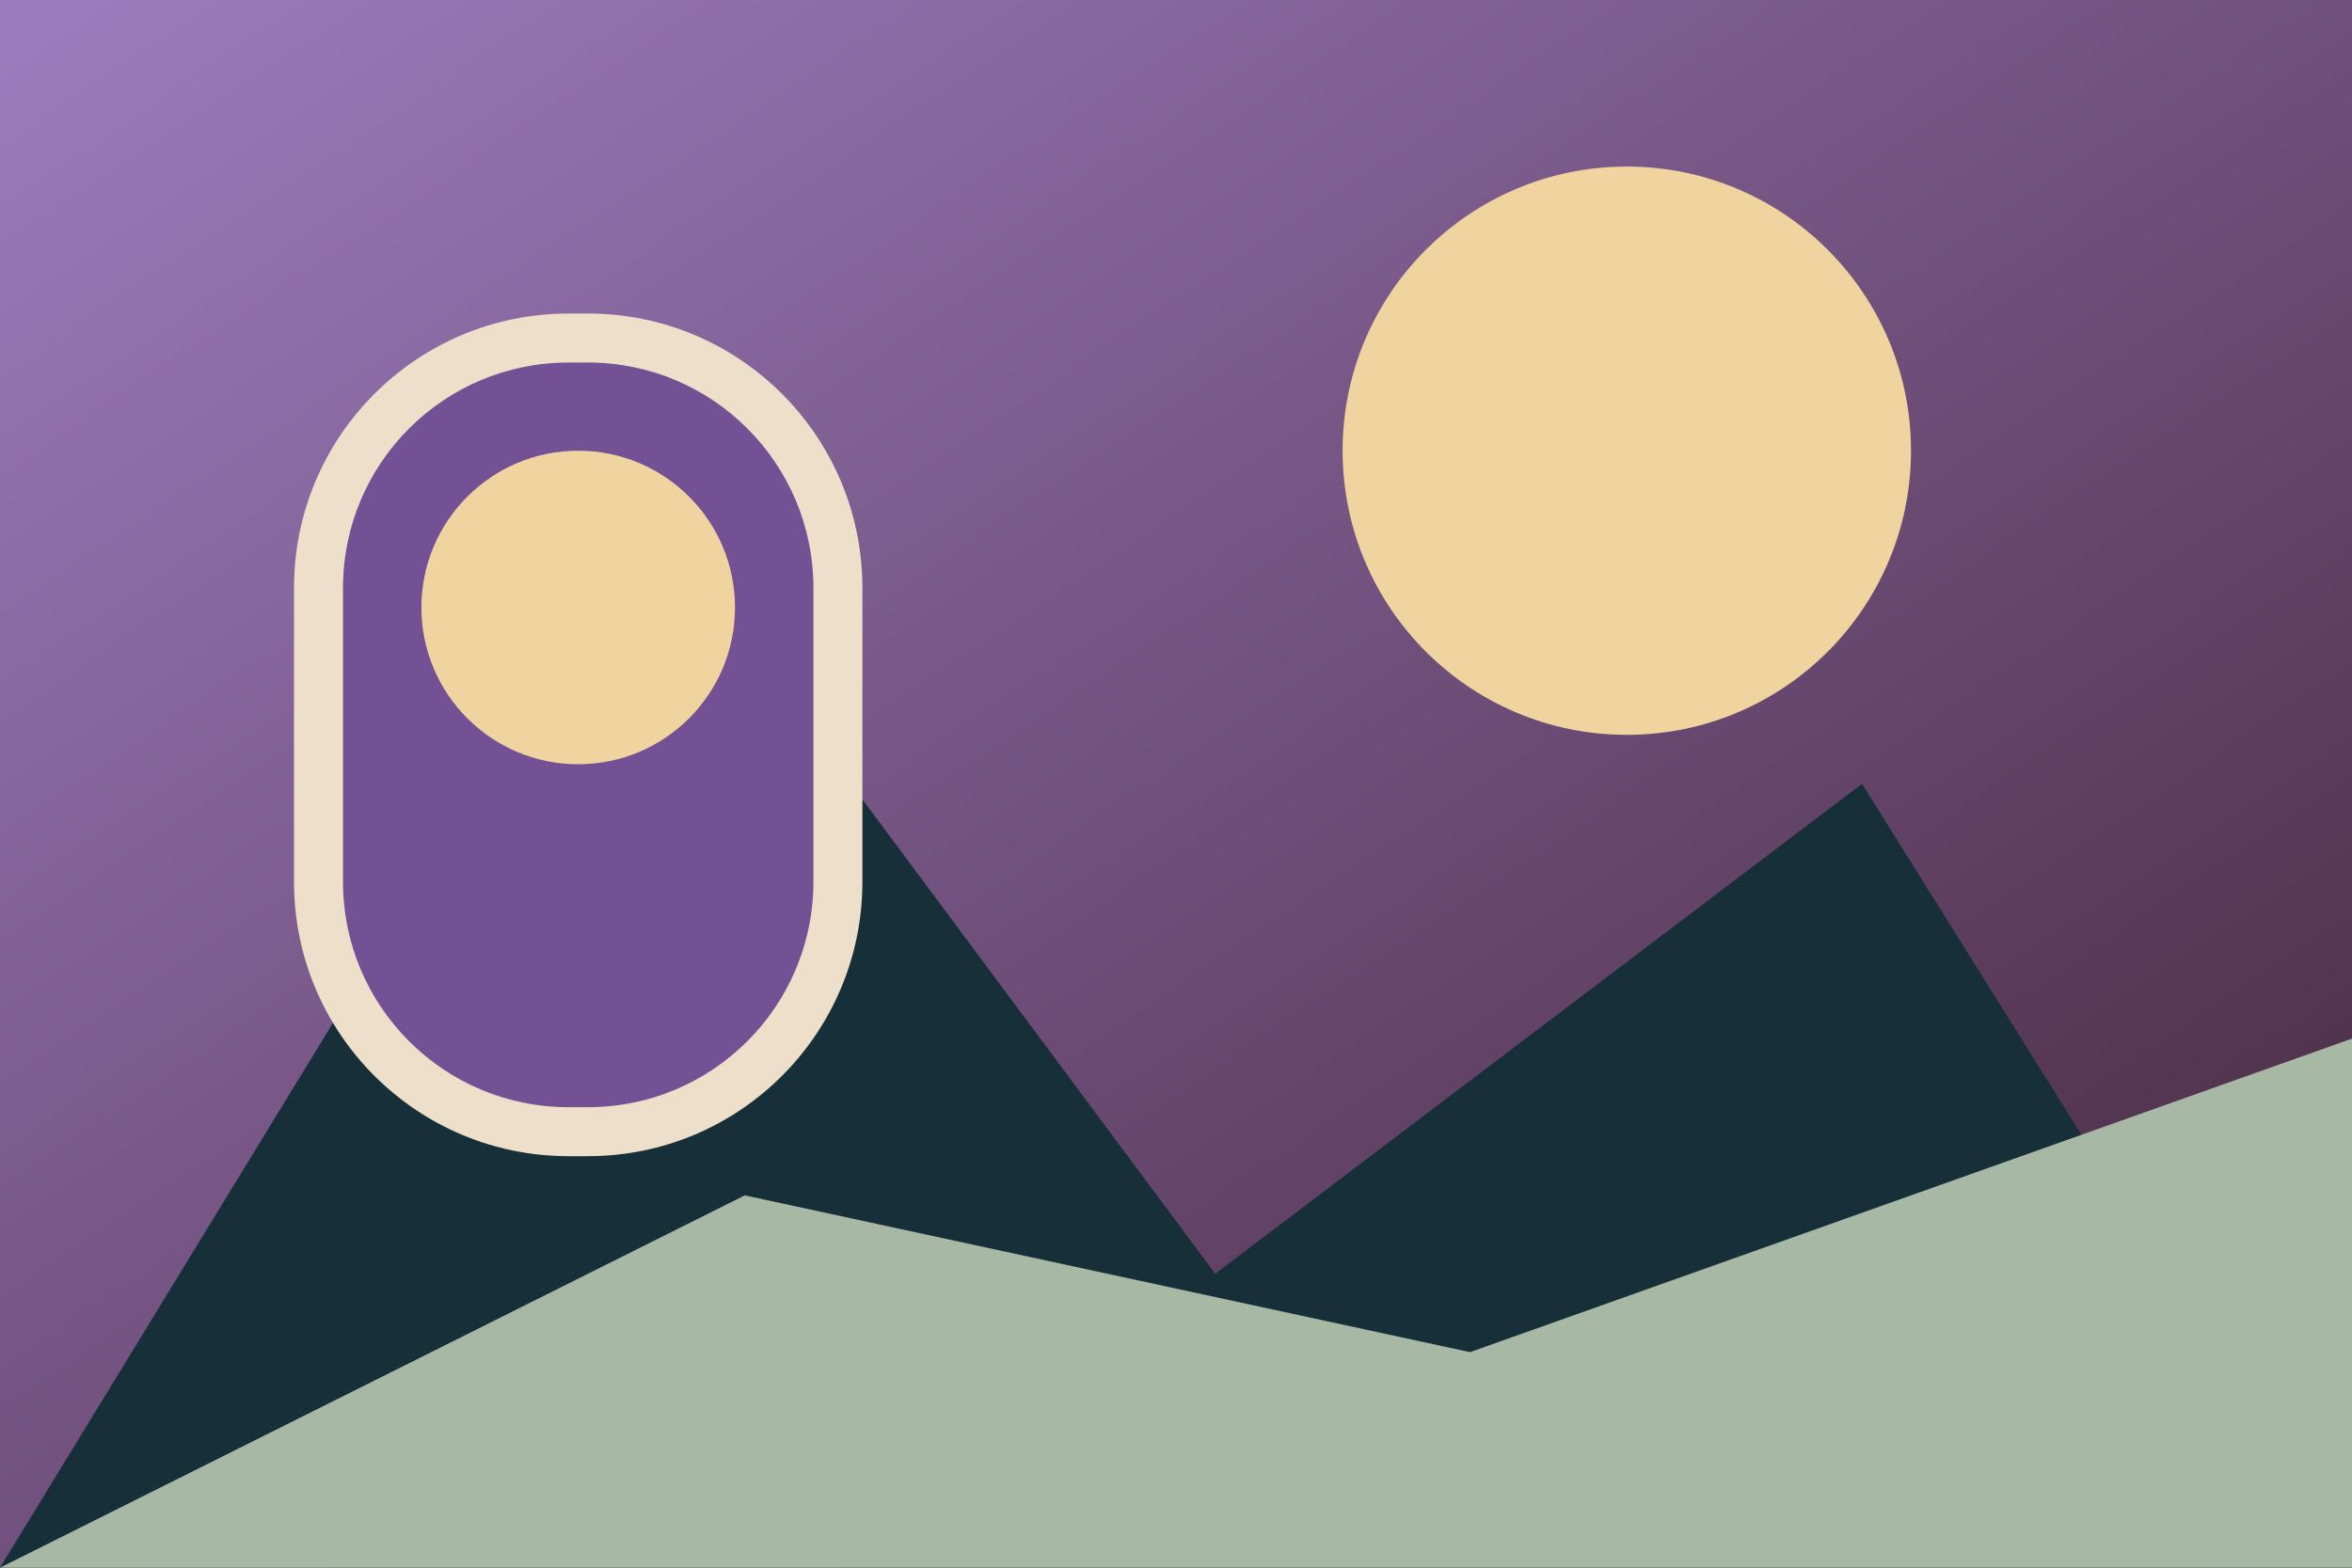
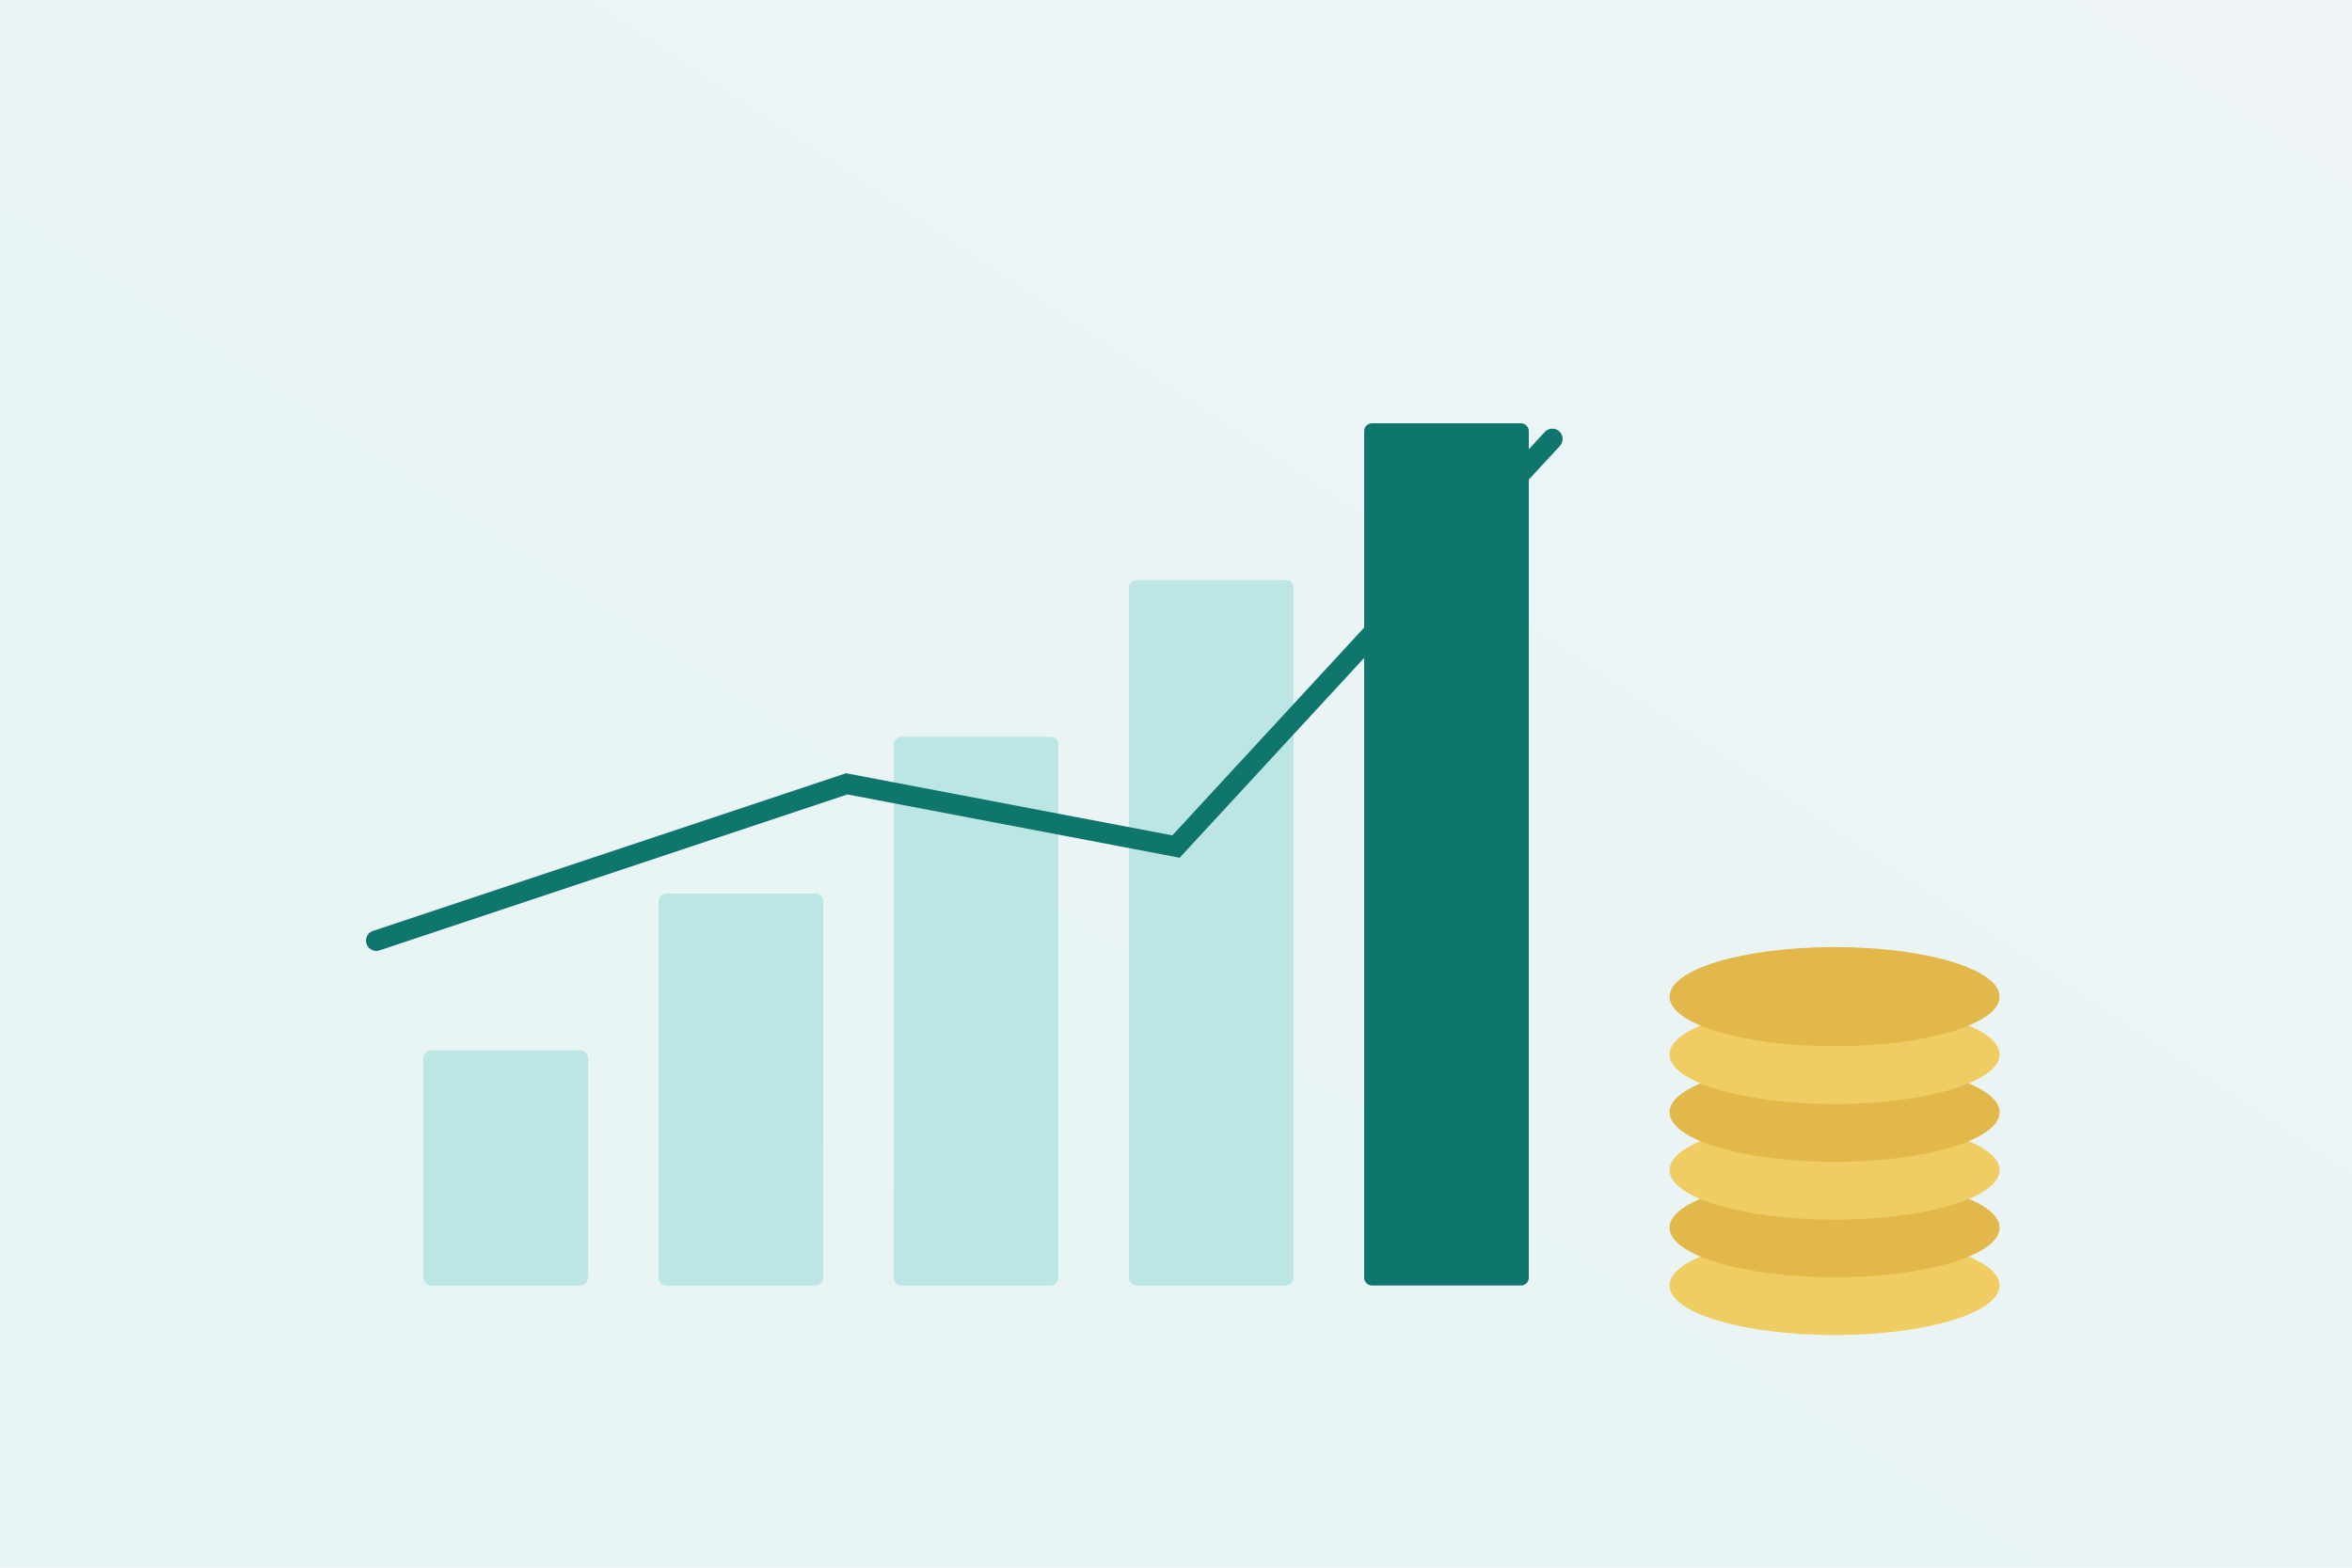
- <svg xmlns="http://www.w3.org/2000/svg" viewBox="0 0 1200 800">
+ <svg xmlns="http://www.w3.org/2000/svg" width="1200" height="800" viewBox="0 0 1200 800">
  <defs>
-     <linearGradient id="a" x2="1" y2="1">
-       <stop stop-color="hsl(271,35%,62%)" />
-       <stop offset="1" stop-color="hsl(321,30%,20%)" />
+     <linearGradient id="bg859424" x1="0" y1="1" x2="1" y2="0">
+       <stop offset="0" stop-color="#e6f4f3" />
+       <stop offset="1" stop-color="#eef4f7" />
    </linearGradient>
  </defs>
-   <rect width="1200" height="800" fill="url(#a)" />
-   <circle cx="830" cy="230" r="145" fill="#f0d4a0" />
-   <path d="M0 800 L330 260 L620 650 L950 400 L1200 800" fill="#162f39" />
-   <path d="M0 800 L380 610 L750 690 L1200 530 V800" fill="#a7b8a4" />
-   <rect x="150" y="160" width="290" height="430" rx="140" fill="#eddfc9" />
-   <rect x="175" y="185" width="240" height="380" rx="115" fill="hsl(271,30%,45%)" />
-   <circle cx="295" cy="310" r="80" fill="#f0d4a0" />
+   <rect width="1200" height="800" fill="url(#bg859424)" />
+   <rect x="216" y="536" width="84" height="120" rx="4" fill="#bce6e3" />
+   <rect x="336" y="456" width="84" height="200" rx="4" fill="#bce6e3" />
+   <rect x="456" y="376" width="84" height="280" rx="4" fill="#bce6e3" />
+   <rect x="576" y="296" width="84" height="360" rx="4" fill="#bce6e3" />
+   <rect x="696" y="216" width="84" height="440" rx="4" fill="#0f766e" />
+   <ellipse cx="936" cy="656" rx="84.2" ry="25.3" fill="#f0cd63" />
+   <ellipse cx="936" cy="626.5" rx="84.2" ry="25.3" fill="#e2b84a" />
+   <ellipse cx="936" cy="597.1" rx="84.2" ry="25.3" fill="#f0cd63" />
+   <ellipse cx="936" cy="567.6" rx="84.2" ry="25.3" fill="#e2b84a" />
+   <ellipse cx="936" cy="538.1" rx="84.2" ry="25.3" fill="#f0cd63" />
+   <ellipse cx="936" cy="508.6" rx="84.2" ry="25.3" fill="#e2b84a" />
+   <path d="M192 480 L432 400 L600 432 L792 224" stroke="#0f766e" stroke-width="10.5" fill="none" stroke-linecap="round" />
</svg>
